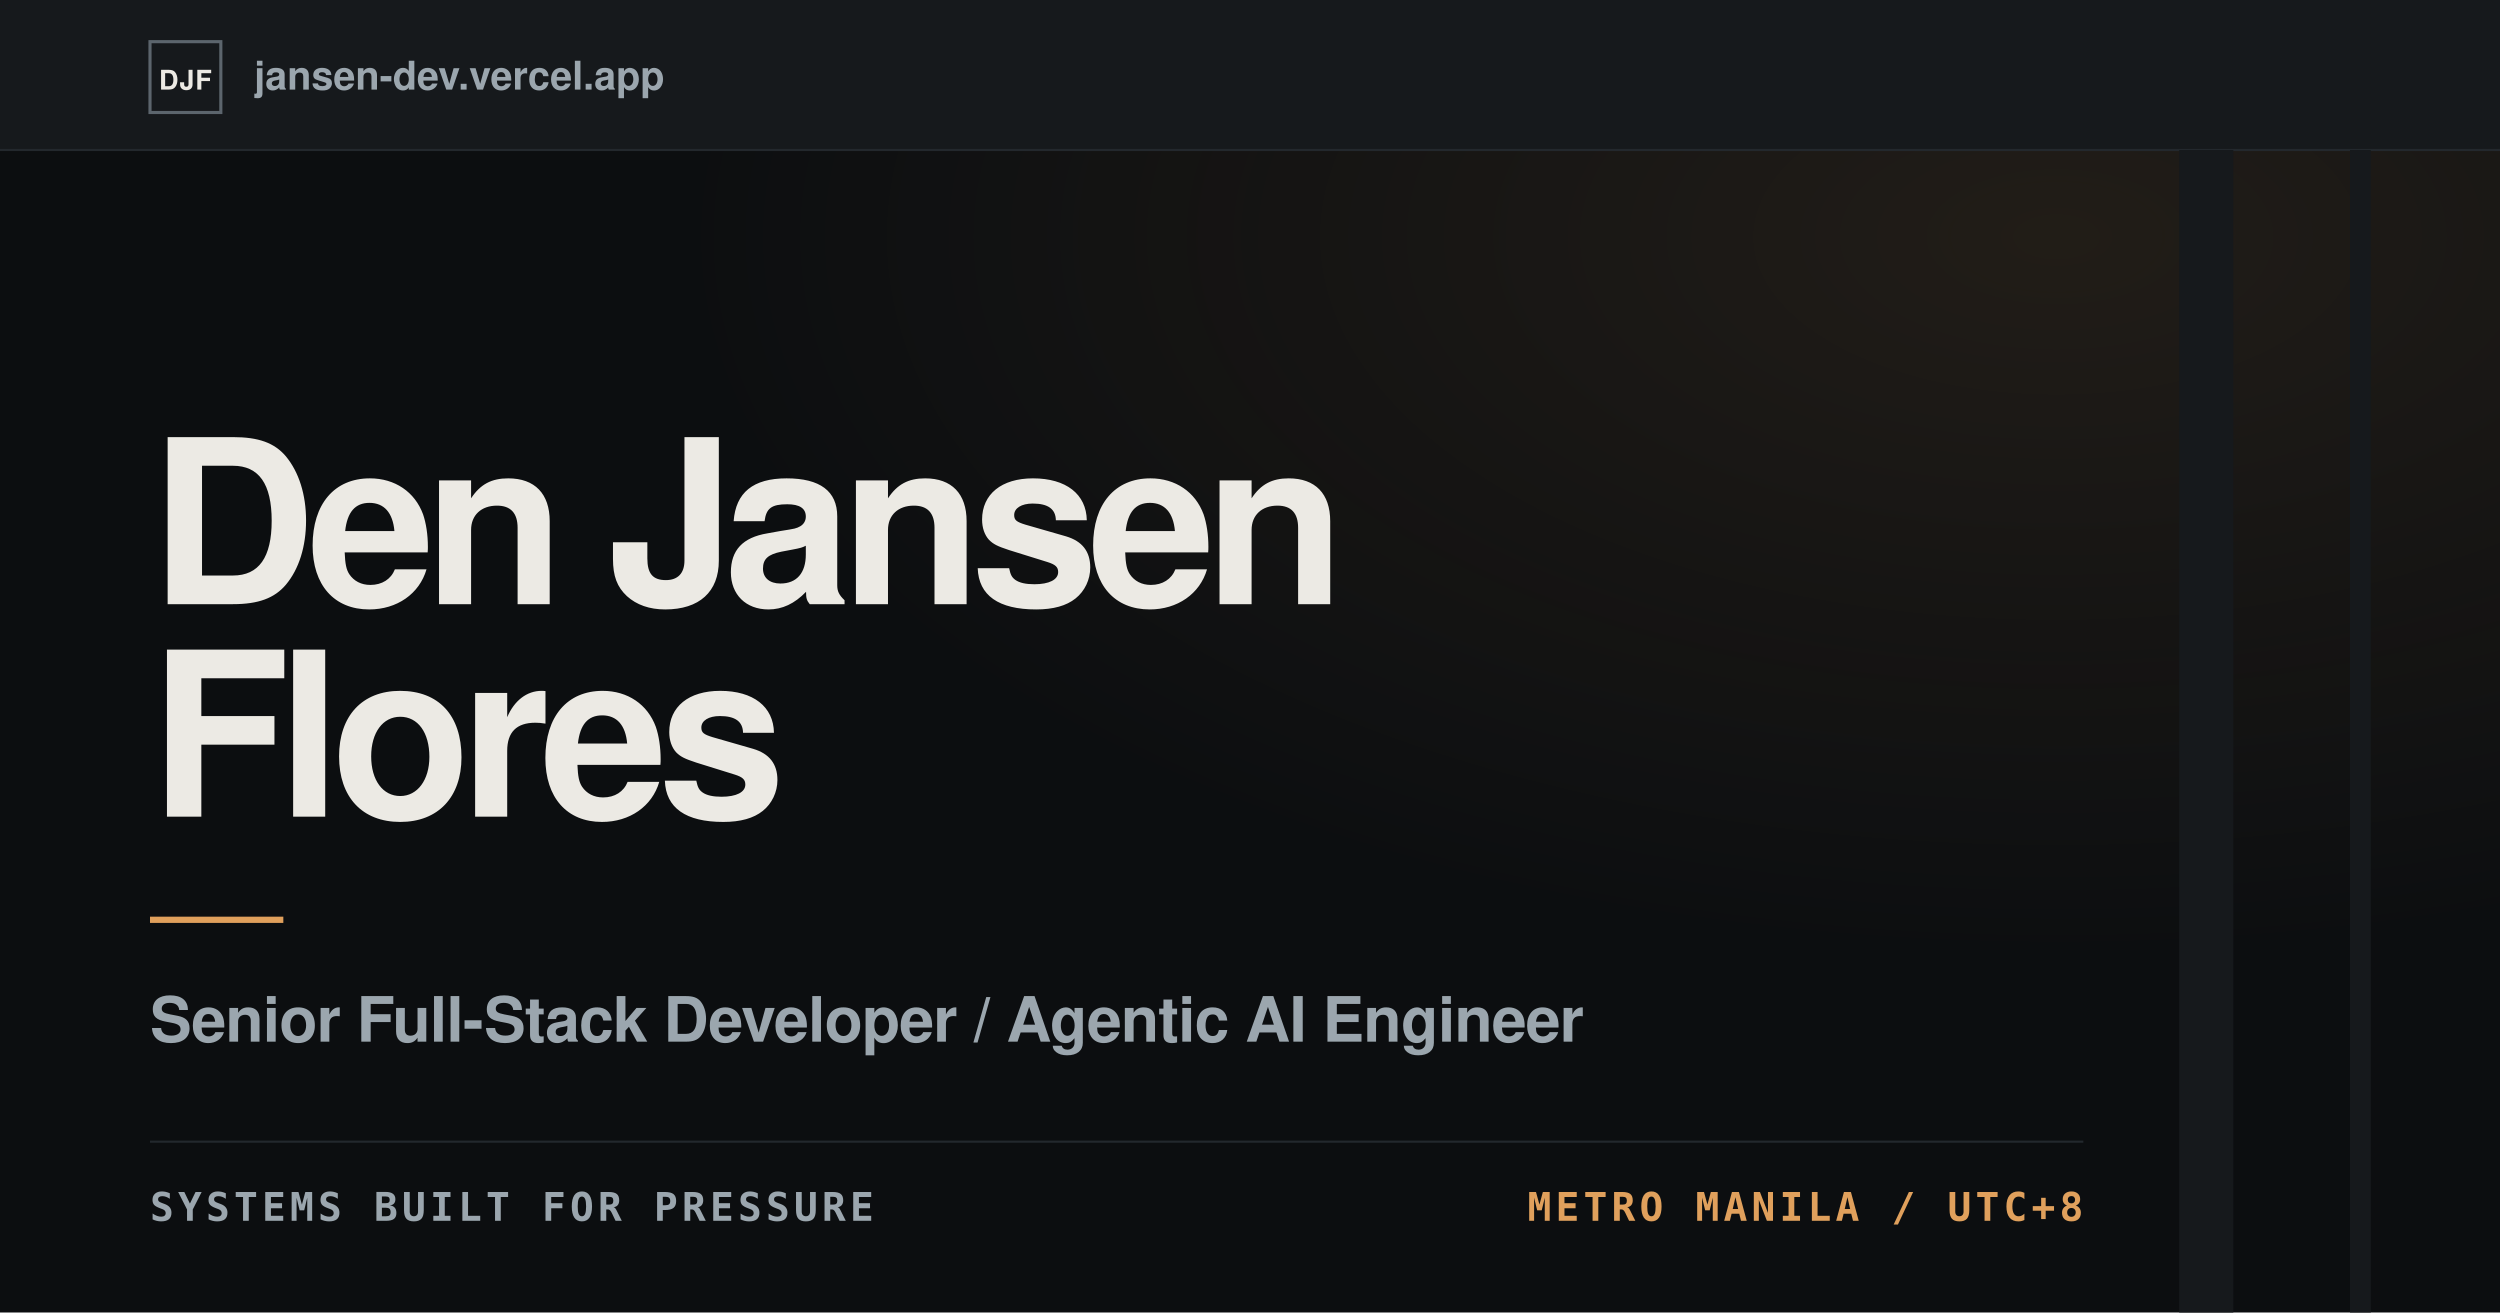
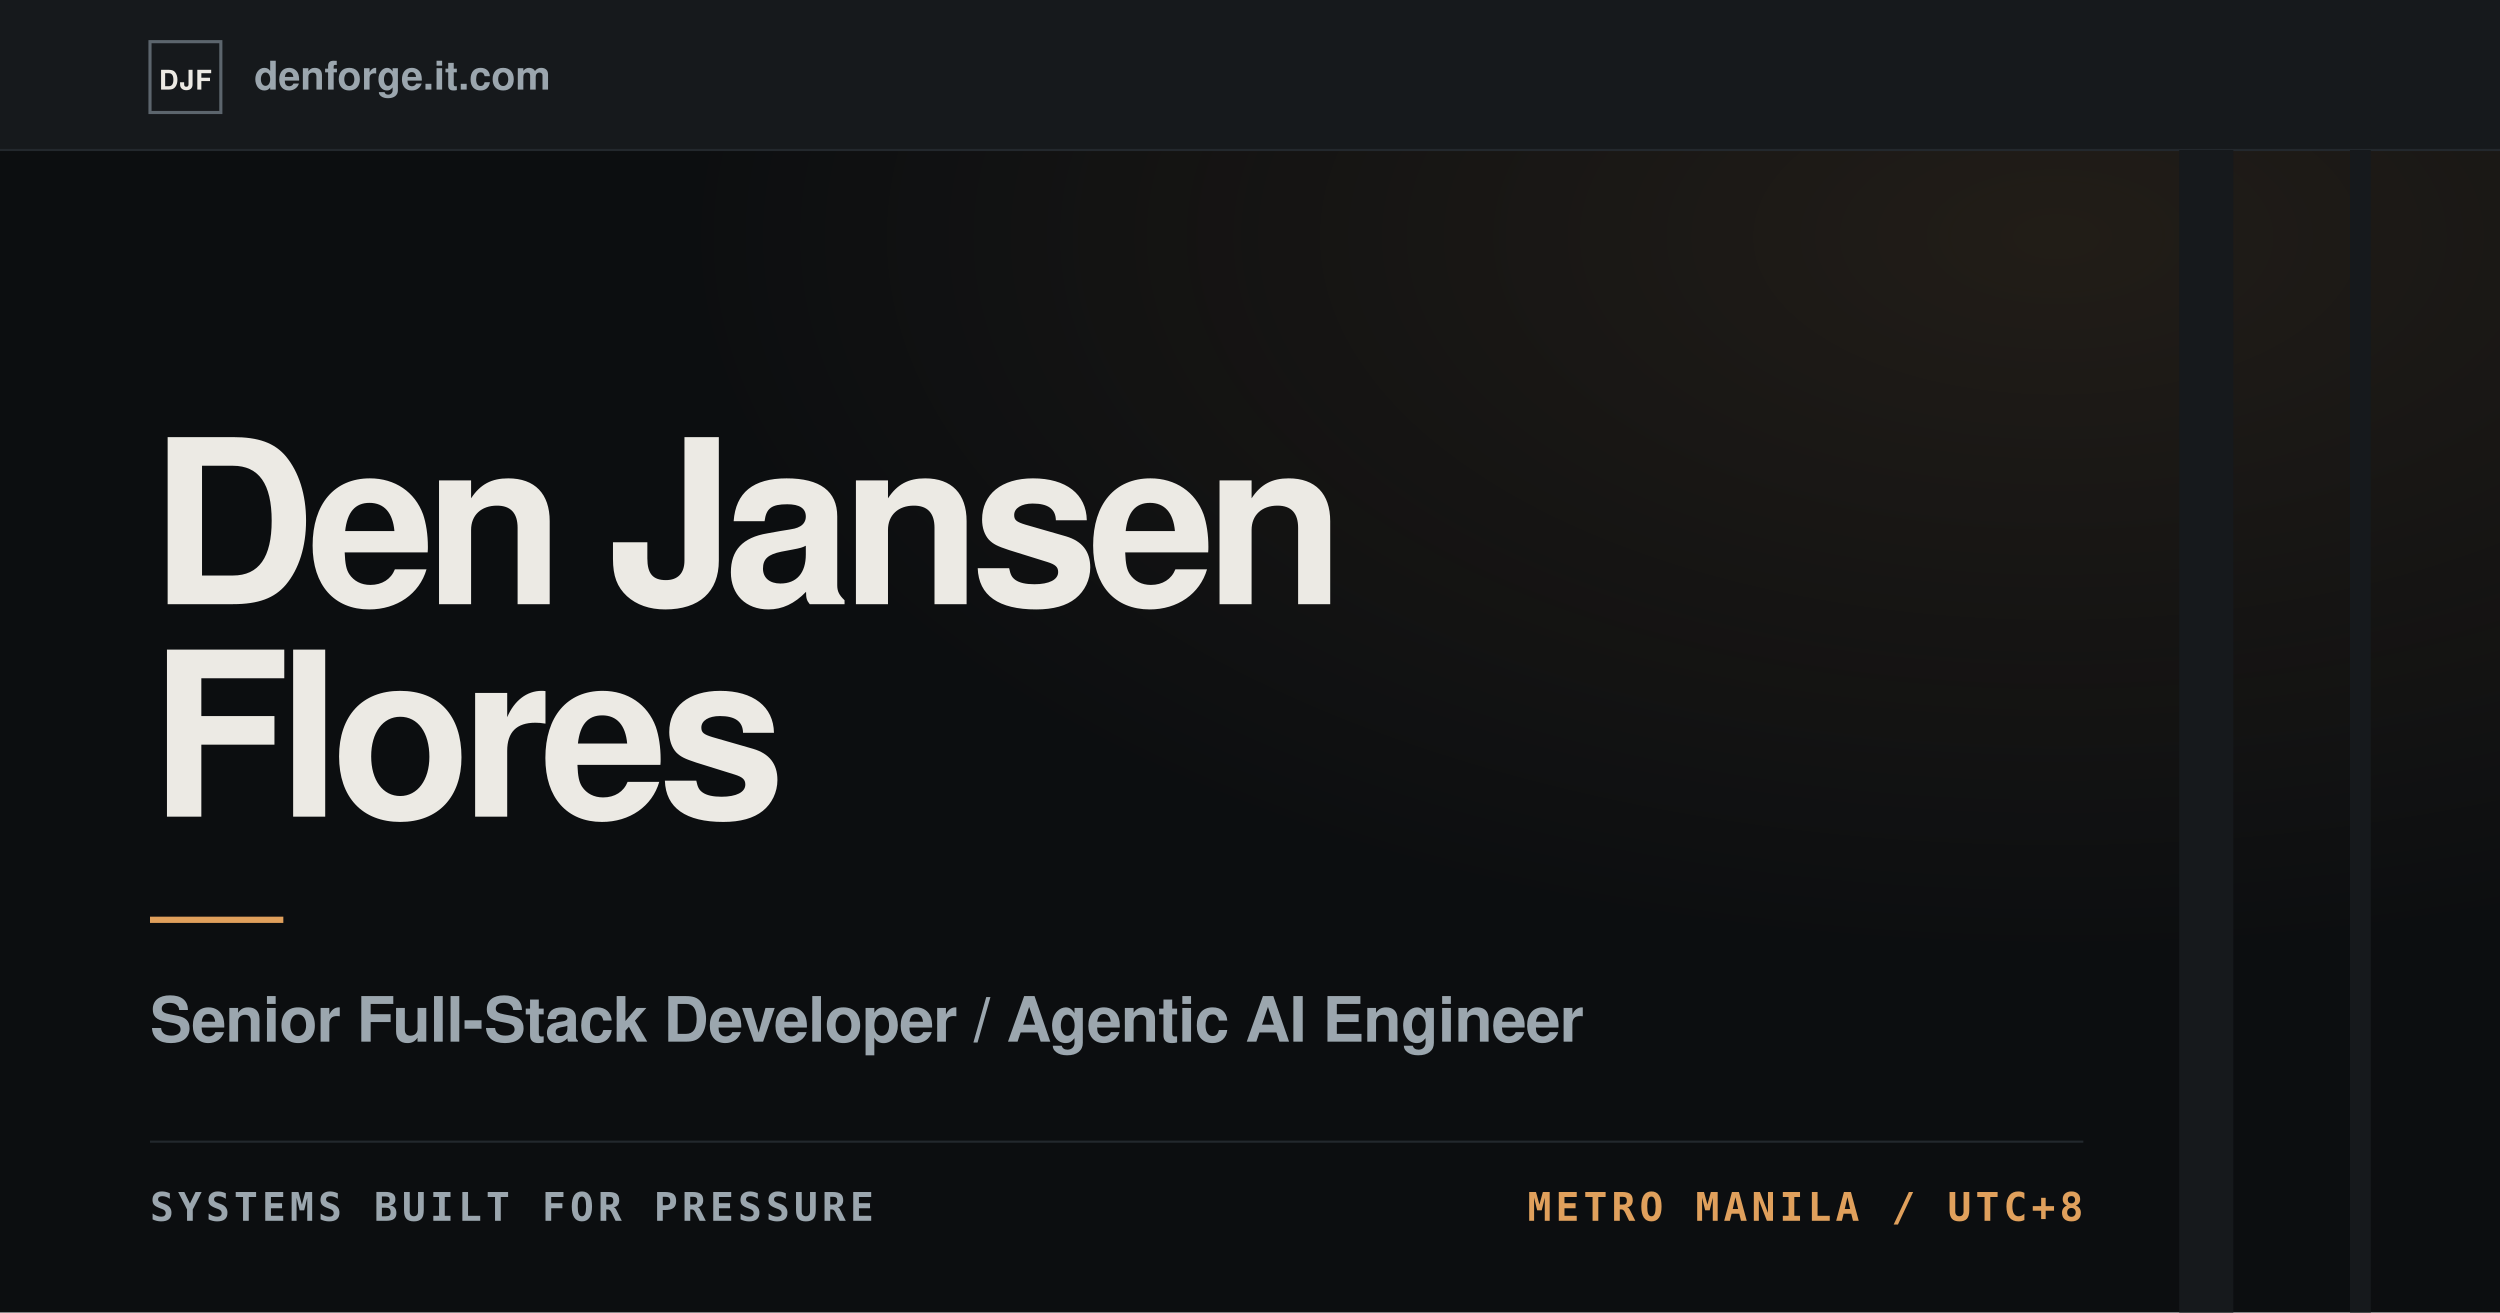
<svg xmlns="http://www.w3.org/2000/svg" width="1200" height="630" viewBox="0 0 1200 630">
  <defs>
    <radialGradient id="warm" cx="0.82" cy="0.18" r="0.55">
      <stop offset="0%" stop-color="#e0a05c" stop-opacity="0.10" />
      <stop offset="100%" stop-color="#e0a05c" stop-opacity="0" />
    </radialGradient>
  </defs>
  <rect width="1200" height="630" fill="#0c0e10" />
  <rect width="1200" height="630" fill="url(#warm)" />
  <rect x="0" y="0" width="1200" height="72" fill="#16191c" />
  <line x1="0" y1="72" x2="1200" y2="72" stroke="#23282d" stroke-width="1" />
  <rect x="1046" y="72" width="26" height="558" fill="#16191c" />
  <rect x="1128" y="72" width="10" height="558" fill="#16191c" />
  <g transform="translate(72 20)">
    <rect x="0" y="0" width="34" height="34" fill="none" stroke="#5c656d" stroke-width="1.5" />
    <text x="17" y="23" text-anchor="middle" font-family="Archivo, Helvetica, Arial, sans-serif" font-size="13" font-weight="700" letter-spacing="0.4" fill="#eceae4">DJF</text>
  </g>
-   <text x="122" y="43" font-family="Archivo, Helvetica, Arial, sans-serif" font-size="19" font-weight="600" fill="#9ba6ae">jansen-dev.vercel.app</text>
+   <text x="122" y="43" font-family="Archivo, Helvetica, Arial, sans-serif" font-size="19" font-weight="600" fill="#9ba6ae">denforge.it.com</text>
  <text x="72" y="290" font-family="Archivo, Helvetica, Arial, sans-serif" font-size="110" font-weight="800" letter-spacing="-5" fill="#eceae4">Den Jansen</text>
  <text x="72" y="392" font-family="Archivo, Helvetica, Arial, sans-serif" font-size="110" font-weight="800" letter-spacing="-5" fill="#eceae4">Flores</text>
  <rect x="72" y="440" width="64" height="3" fill="#e0a05c" />
  <text x="72" y="500" font-family="Archivo, Helvetica, Arial, sans-serif" font-size="30" font-weight="600" letter-spacing="-0.4" fill="#9ba6ae">Senior Full-Stack Developer / Agentic AI Engineer</text>
  <line x1="72" y1="548" x2="1000" y2="548" stroke="#23282d" stroke-width="1" />
  <text x="72" y="586" font-family="Consolas, 'DejaVu Sans Mono', monospace" font-size="19" font-weight="600" letter-spacing="2" fill="#9ba6ae">SYSTEMS BUILT FOR PRESSURE</text>
  <text x="1000" y="586" text-anchor="end" font-family="Consolas, 'DejaVu Sans Mono', monospace" font-size="19" font-weight="600" letter-spacing="2" fill="#e0a05c">METRO MANILA / UTC+8</text>
</svg>
